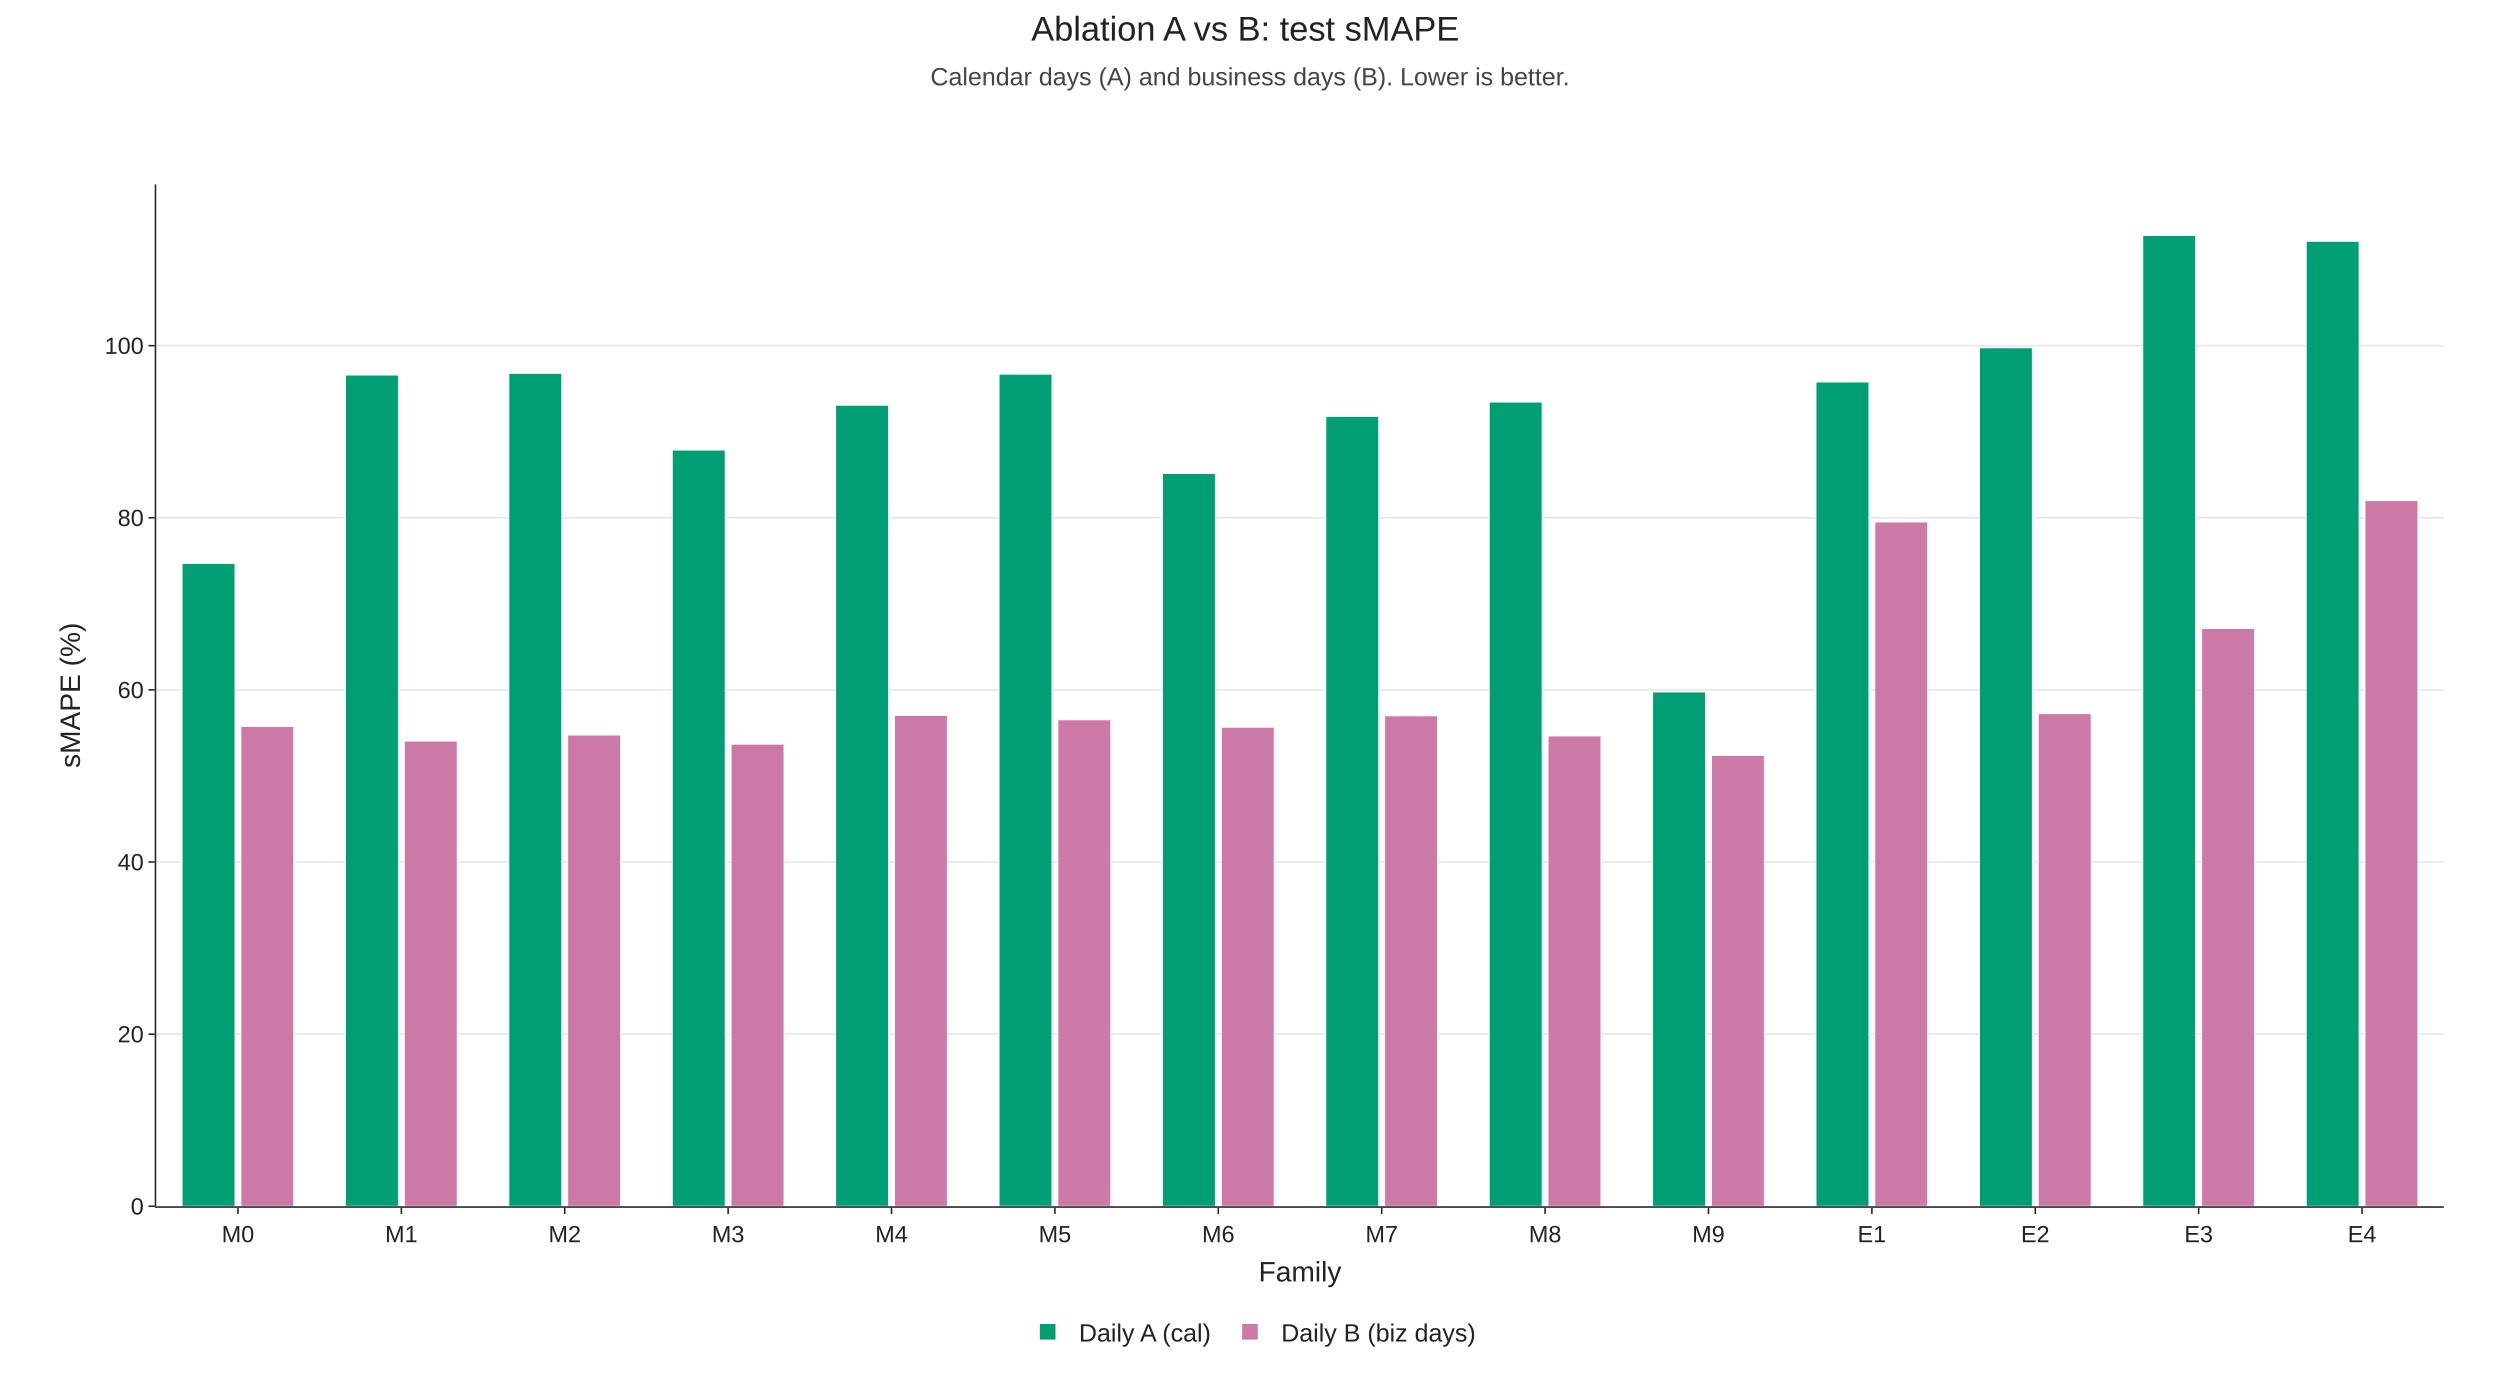
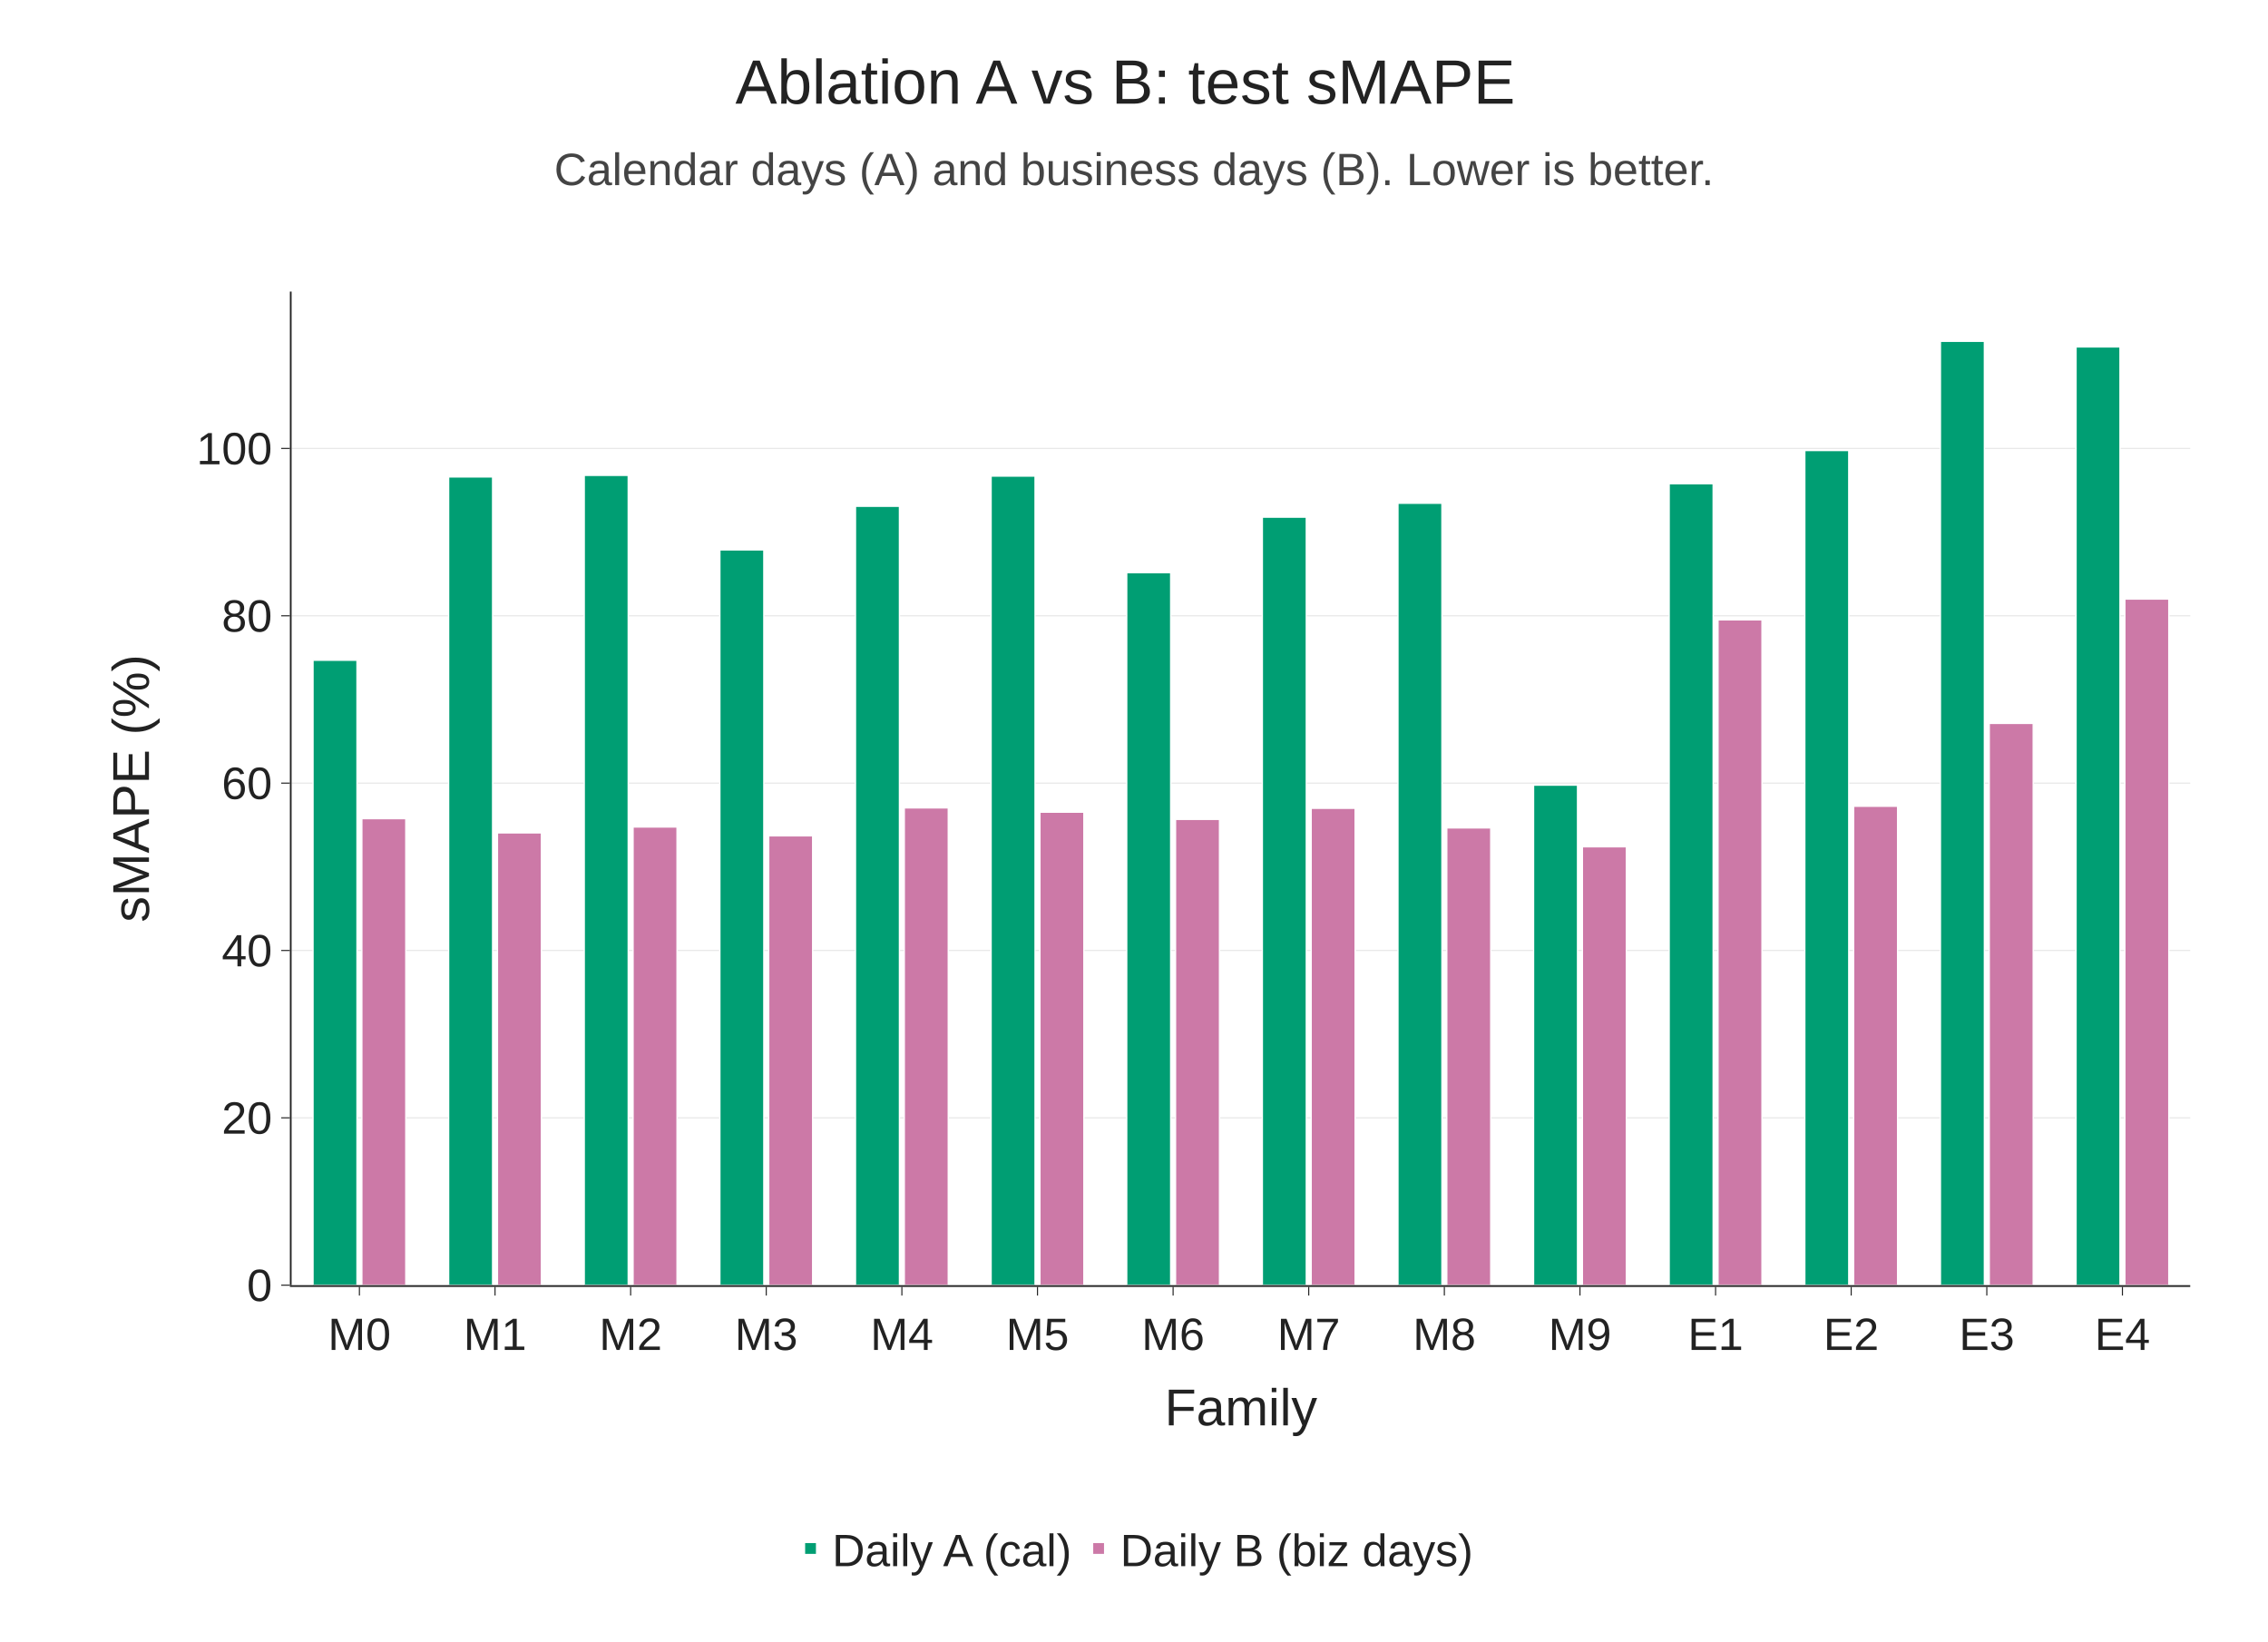
- <svg xmlns="http://www.w3.org/2000/svg" class="main-svg" width="1600" height="880" style="" viewBox="0 0 1600 880">
-   <rect x="0" y="0" width="1600" height="880" style="fill: rgb(255, 255, 255); fill-opacity: 1;" />
-   <defs id="defs-134ad8">
+ <svg xmlns="http://www.w3.org/2000/svg" class="main-svg" width="2100" height="1520" style="" viewBox="0 0 2100 1520">
+   <rect x="0" y="0" width="2100" height="1520" style="fill: rgb(255, 255, 255); fill-opacity: 1;" />
+   <defs id="defs-2d553f">
    <g class="clips">
-       <clipPath id="clip134ad8xyplot" class="plotclip">
-         <rect width="1464" height="654" />
+       <clipPath id="clip2d553fxyplot" class="plotclip">
+         <rect width="1758" height="920" />
      </clipPath>
-       <clipPath class="axesclip" id="clip134ad8x">
-         <rect x="100" y="0" width="1464" height="880" />
+       <clipPath class="axesclip" id="clip2d553fx">
+         <rect x="270" y="0" width="1758" height="1520" />
      </clipPath>
-       <clipPath class="axesclip" id="clip134ad8y">
-         <rect x="0" y="118" width="1600" height="654" />
+       <clipPath class="axesclip" id="clip2d553fy">
+         <rect x="0" y="270" width="2100" height="920" />
      </clipPath>
-       <clipPath class="axesclip" id="clip134ad8xy">
-         <rect x="100" y="118" width="1464" height="654" />
+       <clipPath class="axesclip" id="clip2d553fxy">
+         <rect x="270" y="270" width="1758" height="920" />
      </clipPath>
    </g>
    <g class="gradients" />
    <g class="patterns" />
  </defs>
  <g class="bglayer" />
  <g class="layer-below">
    <g class="imagelayer" />
    <g class="shapelayer" />
  </g>
  <g class="cartesianlayer">
    <g class="subplot xy">
      <g class="layer-subplot">
        <g class="shapelayer" />
        <g class="imagelayer" />
      </g>
      <g class="minor-gridlayer">
        <g class="x" />
        <g class="y" />
      </g>
      <g class="gridlayer">
        <g class="x" />
        <g class="y">
-           <path class="ygrid crisp" transform="translate(0,661.85)" d="M100,0h1464" style="stroke: rgb(230, 230, 230); stroke-opacity: 1; stroke-width: 1px;" />
-           <path class="ygrid crisp" transform="translate(0,551.69)" d="M100,0h1464" style="stroke: rgb(230, 230, 230); stroke-opacity: 1; stroke-width: 1px;" />
-           <path class="ygrid crisp" transform="translate(0,441.54)" d="M100,0h1464" style="stroke: rgb(230, 230, 230); stroke-opacity: 1; stroke-width: 1px;" />
-           <path class="ygrid crisp" transform="translate(0,331.39)" d="M100,0h1464" style="stroke: rgb(230, 230, 230); stroke-opacity: 1; stroke-width: 1px;" />
-           <path class="ygrid crisp" transform="translate(0,221.23)" d="M100,0h1464" style="stroke: rgb(230, 230, 230); stroke-opacity: 1; stroke-width: 1px;" />
+           <path class="ygrid crisp" transform="translate(0,1035.04)" d="M270,0h1758" style="stroke: rgb(230, 230, 230); stroke-opacity: 1; stroke-width: 1px;" />
+           <path class="ygrid crisp" transform="translate(0,880.09)" d="M270,0h1758" style="stroke: rgb(230, 230, 230); stroke-opacity: 1; stroke-width: 1px;" />
+           <path class="ygrid crisp" transform="translate(0,725.13)" d="M270,0h1758" style="stroke: rgb(230, 230, 230); stroke-opacity: 1; stroke-width: 1px;" />
+           <path class="ygrid crisp" transform="translate(0,570.18)" d="M270,0h1758" style="stroke: rgb(230, 230, 230); stroke-opacity: 1; stroke-width: 1px;" />
+           <path class="ygrid crisp" transform="translate(0,415.22)" d="M270,0h1758" style="stroke: rgb(230, 230, 230); stroke-opacity: 1; stroke-width: 1px;" />
        </g>
      </g>
      <g class="zerolinelayer" />
      <g class="layer-between">
        <g class="shapelayer" />
        <g class="imagelayer" />
      </g>
      <path class="xlines-below" />
      <path class="ylines-below" />
      <g class="overlines-below" />
      <g class="xaxislayer-below" />
      <g class="yaxislayer-below" />
      <g class="overaxes-below" />
      <g class="overplot">
-         <g class="xy" transform="translate(100,118)" clip-path="url(#clip134ad8xyplot)">
+         <g class="xy" transform="translate(270,270)" clip-path="url(#clip2d553fxyplot)">
          <g class="barlayer mlayer">
            <g class="trace bars" style="opacity: 1;">
              <g class="points">
                <g class="point">
-                   <path d="M16.52,654V242.67H50.4V654Z" style="vector-effect: none; opacity: 1; stroke-width: 0.6px; fill: rgb(0, 158, 115); fill-opacity: 1; stroke: rgb(255, 255, 255); stroke-opacity: 1;" />
-                 </g>
-                 <g class="point">
-                   <path d="M121.09,654V122.02H154.97V654Z" style="vector-effect: none; opacity: 1; stroke-width: 0.6px; fill: rgb(0, 158, 115); fill-opacity: 1; stroke: rgb(255, 255, 255); stroke-opacity: 1;" />
-                 </g>
-                 <g class="point">
-                   <path d="M225.67,654V120.95H259.55V654Z" style="vector-effect: none; opacity: 1; stroke-width: 0.6px; fill: rgb(0, 158, 115); fill-opacity: 1; stroke: rgb(255, 255, 255); stroke-opacity: 1;" />
-                 </g>
-                 <g class="point">
-                   <path d="M330.24,654V170.03H364.12V654Z" style="vector-effect: none; opacity: 1; stroke-width: 0.6px; fill: rgb(0, 158, 115); fill-opacity: 1; stroke: rgb(255, 255, 255); stroke-opacity: 1;" />
-                 </g>
-                 <g class="point">
-                   <path d="M434.81,654V141.32H468.69V654Z" style="vector-effect: none; opacity: 1; stroke-width: 0.6px; fill: rgb(0, 158, 115); fill-opacity: 1; stroke: rgb(255, 255, 255); stroke-opacity: 1;" />
-                 </g>
-                 <g class="point">
-                   <path d="M539.38,654V121.45H573.26V654Z" style="vector-effect: none; opacity: 1; stroke-width: 0.6px; fill: rgb(0, 158, 115); fill-opacity: 1; stroke: rgb(255, 255, 255); stroke-opacity: 1;" />
-                 </g>
-                 <g class="point">
-                   <path d="M643.95,654V185.03H677.83V654Z" style="vector-effect: none; opacity: 1; stroke-width: 0.6px; fill: rgb(0, 158, 115); fill-opacity: 1; stroke: rgb(255, 255, 255); stroke-opacity: 1;" />
-                 </g>
-                 <g class="point">
-                   <path d="M748.52,654V148.48H782.4V654Z" style="vector-effect: none; opacity: 1; stroke-width: 0.6px; fill: rgb(0, 158, 115); fill-opacity: 1; stroke: rgb(255, 255, 255); stroke-opacity: 1;" />
-                 </g>
-                 <g class="point">
-                   <path d="M853.09,654V139.31H886.97V654Z" style="vector-effect: none; opacity: 1; stroke-width: 0.6px; fill: rgb(0, 158, 115); fill-opacity: 1; stroke: rgb(255, 255, 255); stroke-opacity: 1;" />
-                 </g>
-                 <g class="point">
-                   <path d="M957.67,654V324.87H991.55V654Z" style="vector-effect: none; opacity: 1; stroke-width: 0.6px; fill: rgb(0, 158, 115); fill-opacity: 1; stroke: rgb(255, 255, 255); stroke-opacity: 1;" />
-                 </g>
-                 <g class="point">
-                   <path d="M1062.24,654V126.49H1096.12V654Z" style="vector-effect: none; opacity: 1; stroke-width: 0.6px; fill: rgb(0, 158, 115); fill-opacity: 1; stroke: rgb(255, 255, 255); stroke-opacity: 1;" />
-                 </g>
-                 <g class="point">
-                   <path d="M1166.81,654V104.59H1200.69V654Z" style="vector-effect: none; opacity: 1; stroke-width: 0.6px; fill: rgb(0, 158, 115); fill-opacity: 1; stroke: rgb(255, 255, 255); stroke-opacity: 1;" />
-                 </g>
-                 <g class="point">
-                   <path d="M1271.38,654V32.7H1305.26V654Z" style="vector-effect: none; opacity: 1; stroke-width: 0.6px; fill: rgb(0, 158, 115); fill-opacity: 1; stroke: rgb(255, 255, 255); stroke-opacity: 1;" />
-                 </g>
-                 <g class="point">
-                   <path d="M1375.95,654V36.43H1409.83V654Z" style="vector-effect: none; opacity: 1; stroke-width: 0.6px; fill: rgb(0, 158, 115); fill-opacity: 1; stroke: rgb(255, 255, 255); stroke-opacity: 1;" />
+                   <path d="M19.84,920V341.37H60.53V920Z" style="vector-effect: none; opacity: 1; stroke-width: 1.2px; fill: rgb(0, 158, 115); fill-opacity: 1; stroke: rgb(255, 255, 255); stroke-opacity: 1;" />
+                 </g>
+                 <g class="point">
+                   <path d="M145.41,920V171.65H186.1V920Z" style="vector-effect: none; opacity: 1; stroke-width: 1.2px; fill: rgb(0, 158, 115); fill-opacity: 1; stroke: rgb(255, 255, 255); stroke-opacity: 1;" />
+                 </g>
+                 <g class="point">
+                   <path d="M270.98,920V170.15H311.67V920Z" style="vector-effect: none; opacity: 1; stroke-width: 1.2px; fill: rgb(0, 158, 115); fill-opacity: 1; stroke: rgb(255, 255, 255); stroke-opacity: 1;" />
+                 </g>
+                 <g class="point">
+                   <path d="M396.55,920V239.19H437.24V920Z" style="vector-effect: none; opacity: 1; stroke-width: 1.2px; fill: rgb(0, 158, 115); fill-opacity: 1; stroke: rgb(255, 255, 255); stroke-opacity: 1;" />
+                 </g>
+                 <g class="point">
+                   <path d="M522.13,920V198.79H562.81V920Z" style="vector-effect: none; opacity: 1; stroke-width: 1.2px; fill: rgb(0, 158, 115); fill-opacity: 1; stroke: rgb(255, 255, 255); stroke-opacity: 1;" />
+                 </g>
+                 <g class="point">
+                   <path d="M647.7,920V170.84H688.38V920Z" style="vector-effect: none; opacity: 1; stroke-width: 1.2px; fill: rgb(0, 158, 115); fill-opacity: 1; stroke: rgb(255, 255, 255); stroke-opacity: 1;" />
+                 </g>
+                 <g class="point">
+                   <path d="M773.27,920V260.29H813.95V920Z" style="vector-effect: none; opacity: 1; stroke-width: 1.2px; fill: rgb(0, 158, 115); fill-opacity: 1; stroke: rgb(255, 255, 255); stroke-opacity: 1;" />
+                 </g>
+                 <g class="point">
+                   <path d="M898.84,920V208.87H939.53V920Z" style="vector-effect: none; opacity: 1; stroke-width: 1.2px; fill: rgb(0, 158, 115); fill-opacity: 1; stroke: rgb(255, 255, 255); stroke-opacity: 1;" />
+                 </g>
+                 <g class="point">
+                   <path d="M1024.41,920V195.98H1065.1V920Z" style="vector-effect: none; opacity: 1; stroke-width: 1.2px; fill: rgb(0, 158, 115); fill-opacity: 1; stroke: rgb(255, 255, 255); stroke-opacity: 1;" />
+                 </g>
+                 <g class="point">
+                   <path d="M1149.98,920V457H1190.67V920Z" style="vector-effect: none; opacity: 1; stroke-width: 1.2px; fill: rgb(0, 158, 115); fill-opacity: 1; stroke: rgb(255, 255, 255); stroke-opacity: 1;" />
+                 </g>
+                 <g class="point">
+                   <path d="M1275.55,920V177.93H1316.24V920Z" style="vector-effect: none; opacity: 1; stroke-width: 1.2px; fill: rgb(0, 158, 115); fill-opacity: 1; stroke: rgb(255, 255, 255); stroke-opacity: 1;" />
+                 </g>
+                 <g class="point">
+                   <path d="M1401.13,920V147.14H1441.81V920Z" style="vector-effect: none; opacity: 1; stroke-width: 1.2px; fill: rgb(0, 158, 115); fill-opacity: 1; stroke: rgb(255, 255, 255); stroke-opacity: 1;" />
+                 </g>
+                 <g class="point">
+                   <path d="M1526.7,920V46H1567.38V920Z" style="vector-effect: none; opacity: 1; stroke-width: 1.2px; fill: rgb(0, 158, 115); fill-opacity: 1; stroke: rgb(255, 255, 255); stroke-opacity: 1;" />
+                 </g>
+                 <g class="point">
+                   <path d="M1652.27,920V51.25H1692.95V920Z" style="vector-effect: none; opacity: 1; stroke-width: 1.2px; fill: rgb(0, 158, 115); fill-opacity: 1; stroke: rgb(255, 255, 255); stroke-opacity: 1;" />
                </g>
              </g>
            </g>
            <g class="trace bars" style="opacity: 1;">
              <g class="points">
                <g class="point">
-                   <path d="M54.17,654V346.94H88.05V654Z" style="vector-effect: none; opacity: 1; stroke-width: 0.6px; fill: rgb(204, 121, 167); fill-opacity: 1; stroke: rgb(255, 255, 255); stroke-opacity: 1;" />
-                 </g>
-                 <g class="point">
-                   <path d="M158.74,654V356.3H192.62V654Z" style="vector-effect: none; opacity: 1; stroke-width: 0.6px; fill: rgb(204, 121, 167); fill-opacity: 1; stroke: rgb(255, 255, 255); stroke-opacity: 1;" />
-                 </g>
-                 <g class="point">
-                   <path d="M263.31,654V352.42H297.19V654Z" style="vector-effect: none; opacity: 1; stroke-width: 0.6px; fill: rgb(204, 121, 167); fill-opacity: 1; stroke: rgb(255, 255, 255); stroke-opacity: 1;" />
-                 </g>
-                 <g class="point">
-                   <path d="M367.88,654V358.25H401.76V654Z" style="vector-effect: none; opacity: 1; stroke-width: 0.6px; fill: rgb(204, 121, 167); fill-opacity: 1; stroke: rgb(255, 255, 255); stroke-opacity: 1;" />
-                 </g>
-                 <g class="point">
-                   <path d="M472.45,654V339.84H506.33V654Z" style="vector-effect: none; opacity: 1; stroke-width: 0.6px; fill: rgb(204, 121, 167); fill-opacity: 1; stroke: rgb(255, 255, 255); stroke-opacity: 1;" />
-                 </g>
-                 <g class="point">
-                   <path d="M577.03,654V342.65H610.91V654Z" style="vector-effect: none; opacity: 1; stroke-width: 0.6px; fill: rgb(204, 121, 167); fill-opacity: 1; stroke: rgb(255, 255, 255); stroke-opacity: 1;" />
-                 </g>
-                 <g class="point">
-                   <path d="M681.6,654V347.4H715.48V654Z" style="vector-effect: none; opacity: 1; stroke-width: 0.6px; fill: rgb(204, 121, 167); fill-opacity: 1; stroke: rgb(255, 255, 255); stroke-opacity: 1;" />
-                 </g>
-                 <g class="point">
-                   <path d="M786.17,654V340.1H820.05V654Z" style="vector-effect: none; opacity: 1; stroke-width: 0.6px; fill: rgb(204, 121, 167); fill-opacity: 1; stroke: rgb(255, 255, 255); stroke-opacity: 1;" />
-                 </g>
-                 <g class="point">
-                   <path d="M890.74,654V353.03H924.62V654Z" style="vector-effect: none; opacity: 1; stroke-width: 0.6px; fill: rgb(204, 121, 167); fill-opacity: 1; stroke: rgb(255, 255, 255); stroke-opacity: 1;" />
-                 </g>
-                 <g class="point">
-                   <path d="M995.31,654V365.44H1029.19V654Z" style="vector-effect: none; opacity: 1; stroke-width: 0.6px; fill: rgb(204, 121, 167); fill-opacity: 1; stroke: rgb(255, 255, 255); stroke-opacity: 1;" />
-                 </g>
-                 <g class="point">
-                   <path d="M1099.88,654V216.09H1133.76V654Z" style="vector-effect: none; opacity: 1; stroke-width: 0.6px; fill: rgb(204, 121, 167); fill-opacity: 1; stroke: rgb(255, 255, 255); stroke-opacity: 1;" />
-                 </g>
-                 <g class="point">
-                   <path d="M1204.45,654V338.76H1238.33V654Z" style="vector-effect: none; opacity: 1; stroke-width: 0.6px; fill: rgb(204, 121, 167); fill-opacity: 1; stroke: rgb(255, 255, 255); stroke-opacity: 1;" />
-                 </g>
-                 <g class="point">
-                   <path d="M1309.03,654V284.24H1342.91V654Z" style="vector-effect: none; opacity: 1; stroke-width: 0.6px; fill: rgb(204, 121, 167); fill-opacity: 1; stroke: rgb(255, 255, 255); stroke-opacity: 1;" />
-                 </g>
-                 <g class="point">
-                   <path d="M1413.6,654V202.39H1447.48V654Z" style="vector-effect: none; opacity: 1; stroke-width: 0.6px; fill: rgb(204, 121, 167); fill-opacity: 1; stroke: rgb(255, 255, 255); stroke-opacity: 1;" />
+                   <path d="M65.05,920V488.04H105.73V920Z" style="vector-effect: none; opacity: 1; stroke-width: 1.2px; fill: rgb(204, 121, 167); fill-opacity: 1; stroke: rgb(255, 255, 255); stroke-opacity: 1;" />
+                 </g>
+                 <g class="point">
+                   <path d="M190.62,920V501.21H231.3V920Z" style="vector-effect: none; opacity: 1; stroke-width: 1.2px; fill: rgb(204, 121, 167); fill-opacity: 1; stroke: rgb(255, 255, 255); stroke-opacity: 1;" />
+                 </g>
+                 <g class="point">
+                   <path d="M316.19,920V495.76H356.87V920Z" style="vector-effect: none; opacity: 1; stroke-width: 1.2px; fill: rgb(204, 121, 167); fill-opacity: 1; stroke: rgb(255, 255, 255); stroke-opacity: 1;" />
+                 </g>
+                 <g class="point">
+                   <path d="M441.76,920V503.96H482.45V920Z" style="vector-effect: none; opacity: 1; stroke-width: 1.2px; fill: rgb(204, 121, 167); fill-opacity: 1; stroke: rgb(255, 255, 255); stroke-opacity: 1;" />
+                 </g>
+                 <g class="point">
+                   <path d="M567.33,920V478.06H608.02V920Z" style="vector-effect: none; opacity: 1; stroke-width: 1.2px; fill: rgb(204, 121, 167); fill-opacity: 1; stroke: rgb(255, 255, 255); stroke-opacity: 1;" />
+                 </g>
+                 <g class="point">
+                   <path d="M692.9,920V482.02H733.59V920Z" style="vector-effect: none; opacity: 1; stroke-width: 1.2px; fill: rgb(204, 121, 167); fill-opacity: 1; stroke: rgb(255, 255, 255); stroke-opacity: 1;" />
+                 </g>
+                 <g class="point">
+                   <path d="M818.47,920V488.7H859.16V920Z" style="vector-effect: none; opacity: 1; stroke-width: 1.2px; fill: rgb(204, 121, 167); fill-opacity: 1; stroke: rgb(255, 255, 255); stroke-opacity: 1;" />
+                 </g>
+                 <g class="point">
+                   <path d="M944.05,920V478.43H984.73V920Z" style="vector-effect: none; opacity: 1; stroke-width: 1.2px; fill: rgb(204, 121, 167); fill-opacity: 1; stroke: rgb(255, 255, 255); stroke-opacity: 1;" />
+                 </g>
+                 <g class="point">
+                   <path d="M1069.62,920V496.61H1110.3V920Z" style="vector-effect: none; opacity: 1; stroke-width: 1.2px; fill: rgb(204, 121, 167); fill-opacity: 1; stroke: rgb(255, 255, 255); stroke-opacity: 1;" />
+                 </g>
+                 <g class="point">
+                   <path d="M1195.19,920V514.08H1235.87V920Z" style="vector-effect: none; opacity: 1; stroke-width: 1.2px; fill: rgb(204, 121, 167); fill-opacity: 1; stroke: rgb(255, 255, 255); stroke-opacity: 1;" />
+                 </g>
+                 <g class="point">
+                   <path d="M1320.76,920V303.97H1361.45V920Z" style="vector-effect: none; opacity: 1; stroke-width: 1.2px; fill: rgb(204, 121, 167); fill-opacity: 1; stroke: rgb(255, 255, 255); stroke-opacity: 1;" />
+                 </g>
+                 <g class="point">
+                   <path d="M1446.33,920V476.54H1487.02V920Z" style="vector-effect: none; opacity: 1; stroke-width: 1.2px; fill: rgb(204, 121, 167); fill-opacity: 1; stroke: rgb(255, 255, 255); stroke-opacity: 1;" />
+                 </g>
+                 <g class="point">
+                   <path d="M1571.9,920V399.85H1612.59V920Z" style="vector-effect: none; opacity: 1; stroke-width: 1.2px; fill: rgb(204, 121, 167); fill-opacity: 1; stroke: rgb(255, 255, 255); stroke-opacity: 1;" />
+                 </g>
+                 <g class="point">
+                   <path d="M1697.47,920V284.71H1738.16V920Z" style="vector-effect: none; opacity: 1; stroke-width: 1.2px; fill: rgb(204, 121, 167); fill-opacity: 1; stroke: rgb(255, 255, 255); stroke-opacity: 1;" />
                </g>
              </g>
            </g>
          </g>
        </g>
      </g>
      <g class="zerolinelayer-above" />
-       <path class="xlines-above crisp" d="M99,772.5H1564" style="fill: none; stroke-width: 1px; stroke: rgb(34, 34, 34); stroke-opacity: 1;" />
-       <path class="ylines-above crisp" d="M99.5,118V772" style="fill: none; stroke-width: 1px; stroke: rgb(34, 34, 34); stroke-opacity: 1;" />
+       <path class="xlines-above crisp" d="M268.4,1190.8H2028" style="fill: none; stroke-width: 1.6px; stroke: rgb(34, 34, 34); stroke-opacity: 1;" />
+       <path class="ylines-above crisp" d="M269.2,270V1190" style="fill: none; stroke-width: 1.6px; stroke: rgb(34, 34, 34); stroke-opacity: 1;" />
      <g class="overlines-above" />
      <g class="xaxislayer-above">
-         <path class="xtick ticks crisp" d="M0,773v4" transform="translate(152.29,0)" style="stroke: rgb(34, 34, 34); stroke-opacity: 1; stroke-width: 1px;" />
-         <path class="xtick ticks crisp" d="M0,773v4" transform="translate(256.86,0)" style="stroke: rgb(34, 34, 34); stroke-opacity: 1; stroke-width: 1px;" />
-         <path class="xtick ticks crisp" d="M0,773v4" transform="translate(361.43,0)" style="stroke: rgb(34, 34, 34); stroke-opacity: 1; stroke-width: 1px;" />
-         <path class="xtick ticks crisp" d="M0,773v4" transform="translate(466,0)" style="stroke: rgb(34, 34, 34); stroke-opacity: 1; stroke-width: 1px;" />
-         <path class="xtick ticks crisp" d="M0,773v4" transform="translate(570.57,0)" style="stroke: rgb(34, 34, 34); stroke-opacity: 1; stroke-width: 1px;" />
-         <path class="xtick ticks crisp" d="M0,773v4" transform="translate(675.14,0)" style="stroke: rgb(34, 34, 34); stroke-opacity: 1; stroke-width: 1px;" />
-         <path class="xtick ticks crisp" d="M0,773v4" transform="translate(779.71,0)" style="stroke: rgb(34, 34, 34); stroke-opacity: 1; stroke-width: 1px;" />
-         <path class="xtick ticks crisp" d="M0,773v4" transform="translate(884.29,0)" style="stroke: rgb(34, 34, 34); stroke-opacity: 1; stroke-width: 1px;" />
-         <path class="xtick ticks crisp" d="M0,773v4" transform="translate(988.86,0)" style="stroke: rgb(34, 34, 34); stroke-opacity: 1; stroke-width: 1px;" />
-         <path class="xtick ticks crisp" d="M0,773v4" transform="translate(1093.43,0)" style="stroke: rgb(34, 34, 34); stroke-opacity: 1; stroke-width: 1px;" />
-         <path class="xtick ticks crisp" d="M0,773v4" transform="translate(1198,0)" style="stroke: rgb(34, 34, 34); stroke-opacity: 1; stroke-width: 1px;" />
-         <path class="xtick ticks crisp" d="M0,773v4" transform="translate(1302.57,0)" style="stroke: rgb(34, 34, 34); stroke-opacity: 1; stroke-width: 1px;" />
-         <path class="xtick ticks crisp" d="M0,773v4" transform="translate(1407.14,0)" style="stroke: rgb(34, 34, 34); stroke-opacity: 1; stroke-width: 1px;" />
-         <path class="xtick ticks crisp" d="M0,773v4" transform="translate(1511.71,0)" style="stroke: rgb(34, 34, 34); stroke-opacity: 1; stroke-width: 1px;" />
-         <g class="xtick">
-           <text text-anchor="middle" x="0" y="795" transform="translate(152.29,0)" style="font-family: 'Liberation Sans', Arial, Helvetica, sans-serif; font-size: 15px; fill: rgb(34, 34, 34); fill-opacity: 1; white-space: pre;">M0</text>
-         </g>
-         <g class="xtick">
-           <text text-anchor="middle" x="0" y="795" transform="translate(256.86,0)" style="font-family: 'Liberation Sans', Arial, Helvetica, sans-serif; font-size: 15px; fill: rgb(34, 34, 34); fill-opacity: 1; white-space: pre;">M1</text>
-         </g>
-         <g class="xtick">
-           <text text-anchor="middle" x="0" y="795" transform="translate(361.43,0)" style="font-family: 'Liberation Sans', Arial, Helvetica, sans-serif; font-size: 15px; fill: rgb(34, 34, 34); fill-opacity: 1; white-space: pre;">M2</text>
-         </g>
-         <g class="xtick">
-           <text text-anchor="middle" x="0" y="795" transform="translate(466,0)" style="font-family: 'Liberation Sans', Arial, Helvetica, sans-serif; font-size: 15px; fill: rgb(34, 34, 34); fill-opacity: 1; white-space: pre;">M3</text>
-         </g>
-         <g class="xtick">
-           <text text-anchor="middle" x="0" y="795" transform="translate(570.57,0)" style="font-family: 'Liberation Sans', Arial, Helvetica, sans-serif; font-size: 15px; fill: rgb(34, 34, 34); fill-opacity: 1; white-space: pre;">M4</text>
-         </g>
-         <g class="xtick">
-           <text text-anchor="middle" x="0" y="795" transform="translate(675.14,0)" style="font-family: 'Liberation Sans', Arial, Helvetica, sans-serif; font-size: 15px; fill: rgb(34, 34, 34); fill-opacity: 1; white-space: pre;">M5</text>
-         </g>
-         <g class="xtick">
-           <text text-anchor="middle" x="0" y="795" transform="translate(779.71,0)" style="font-family: 'Liberation Sans', Arial, Helvetica, sans-serif; font-size: 15px; fill: rgb(34, 34, 34); fill-opacity: 1; white-space: pre;">M6</text>
-         </g>
-         <g class="xtick">
-           <text text-anchor="middle" x="0" y="795" transform="translate(884.29,0)" style="font-family: 'Liberation Sans', Arial, Helvetica, sans-serif; font-size: 15px; fill: rgb(34, 34, 34); fill-opacity: 1; white-space: pre;">M7</text>
-         </g>
-         <g class="xtick">
-           <text text-anchor="middle" x="0" y="795" transform="translate(988.86,0)" style="font-family: 'Liberation Sans', Arial, Helvetica, sans-serif; font-size: 15px; fill: rgb(34, 34, 34); fill-opacity: 1; white-space: pre;">M8</text>
-         </g>
-         <g class="xtick">
-           <text text-anchor="middle" x="0" y="795" transform="translate(1093.43,0)" style="font-family: 'Liberation Sans', Arial, Helvetica, sans-serif; font-size: 15px; fill: rgb(34, 34, 34); fill-opacity: 1; white-space: pre;">M9</text>
-         </g>
-         <g class="xtick">
-           <text text-anchor="middle" x="0" y="795" transform="translate(1198,0)" style="font-family: 'Liberation Sans', Arial, Helvetica, sans-serif; font-size: 15px; fill: rgb(34, 34, 34); fill-opacity: 1; white-space: pre;">E1</text>
-         </g>
-         <g class="xtick">
-           <text text-anchor="middle" x="0" y="795" transform="translate(1302.57,0)" style="font-family: 'Liberation Sans', Arial, Helvetica, sans-serif; font-size: 15px; fill: rgb(34, 34, 34); fill-opacity: 1; white-space: pre;">E2</text>
-         </g>
-         <g class="xtick">
-           <text text-anchor="middle" x="0" y="795" transform="translate(1407.14,0)" style="font-family: 'Liberation Sans', Arial, Helvetica, sans-serif; font-size: 15px; fill: rgb(34, 34, 34); fill-opacity: 1; white-space: pre;">E3</text>
-         </g>
-         <g class="xtick">
-           <text text-anchor="middle" x="0" y="795" transform="translate(1511.71,0)" style="font-family: 'Liberation Sans', Arial, Helvetica, sans-serif; font-size: 15px; fill: rgb(34, 34, 34); fill-opacity: 1; white-space: pre;">E4</text>
+         <path class="xtick ticks crisp" d="M0,1191.6v8" transform="translate(332.79,0)" style="stroke: rgb(34, 34, 34); stroke-opacity: 1; stroke-width: 1px;" />
+         <path class="xtick ticks crisp" d="M0,1191.6v8" transform="translate(458.36,0)" style="stroke: rgb(34, 34, 34); stroke-opacity: 1; stroke-width: 1px;" />
+         <path class="xtick ticks crisp" d="M0,1191.6v8" transform="translate(583.93,0)" style="stroke: rgb(34, 34, 34); stroke-opacity: 1; stroke-width: 1px;" />
+         <path class="xtick ticks crisp" d="M0,1191.6v8" transform="translate(709.5,0)" style="stroke: rgb(34, 34, 34); stroke-opacity: 1; stroke-width: 1px;" />
+         <path class="xtick ticks crisp" d="M0,1191.6v8" transform="translate(835.07,0)" style="stroke: rgb(34, 34, 34); stroke-opacity: 1; stroke-width: 1px;" />
+         <path class="xtick ticks crisp" d="M0,1191.6v8" transform="translate(960.64,0)" style="stroke: rgb(34, 34, 34); stroke-opacity: 1; stroke-width: 1px;" />
+         <path class="xtick ticks crisp" d="M0,1191.6v8" transform="translate(1086.21,0)" style="stroke: rgb(34, 34, 34); stroke-opacity: 1; stroke-width: 1px;" />
+         <path class="xtick ticks crisp" d="M0,1191.6v8" transform="translate(1211.79,0)" style="stroke: rgb(34, 34, 34); stroke-opacity: 1; stroke-width: 1px;" />
+         <path class="xtick ticks crisp" d="M0,1191.6v8" transform="translate(1337.36,0)" style="stroke: rgb(34, 34, 34); stroke-opacity: 1; stroke-width: 1px;" />
+         <path class="xtick ticks crisp" d="M0,1191.6v8" transform="translate(1462.93,0)" style="stroke: rgb(34, 34, 34); stroke-opacity: 1; stroke-width: 1px;" />
+         <path class="xtick ticks crisp" d="M0,1191.6v8" transform="translate(1588.5,0)" style="stroke: rgb(34, 34, 34); stroke-opacity: 1; stroke-width: 1px;" />
+         <path class="xtick ticks crisp" d="M0,1191.6v8" transform="translate(1714.07,0)" style="stroke: rgb(34, 34, 34); stroke-opacity: 1; stroke-width: 1px;" />
+         <path class="xtick ticks crisp" d="M0,1191.6v8" transform="translate(1839.64,0)" style="stroke: rgb(34, 34, 34); stroke-opacity: 1; stroke-width: 1px;" />
+         <path class="xtick ticks crisp" d="M0,1191.6v8" transform="translate(1965.21,0)" style="stroke: rgb(34, 34, 34); stroke-opacity: 1; stroke-width: 1px;" />
+         <g class="xtick">
+           <text text-anchor="middle" x="0" y="1250" transform="translate(332.79,0)" style="font-family: 'Liberation Sans', Arial, Helvetica, sans-serif; font-size: 42px; fill: rgb(34, 34, 34); fill-opacity: 1; white-space: pre;">M0</text>
+         </g>
+         <g class="xtick">
+           <text text-anchor="middle" x="0" y="1250" transform="translate(458.36,0)" style="font-family: 'Liberation Sans', Arial, Helvetica, sans-serif; font-size: 42px; fill: rgb(34, 34, 34); fill-opacity: 1; white-space: pre;">M1</text>
+         </g>
+         <g class="xtick">
+           <text text-anchor="middle" x="0" y="1250" transform="translate(583.93,0)" style="font-family: 'Liberation Sans', Arial, Helvetica, sans-serif; font-size: 42px; fill: rgb(34, 34, 34); fill-opacity: 1; white-space: pre;">M2</text>
+         </g>
+         <g class="xtick">
+           <text text-anchor="middle" x="0" y="1250" transform="translate(709.5,0)" style="font-family: 'Liberation Sans', Arial, Helvetica, sans-serif; font-size: 42px; fill: rgb(34, 34, 34); fill-opacity: 1; white-space: pre;">M3</text>
+         </g>
+         <g class="xtick">
+           <text text-anchor="middle" x="0" y="1250" transform="translate(835.07,0)" style="font-family: 'Liberation Sans', Arial, Helvetica, sans-serif; font-size: 42px; fill: rgb(34, 34, 34); fill-opacity: 1; white-space: pre;">M4</text>
+         </g>
+         <g class="xtick">
+           <text text-anchor="middle" x="0" y="1250" transform="translate(960.64,0)" style="font-family: 'Liberation Sans', Arial, Helvetica, sans-serif; font-size: 42px; fill: rgb(34, 34, 34); fill-opacity: 1; white-space: pre;">M5</text>
+         </g>
+         <g class="xtick">
+           <text text-anchor="middle" x="0" y="1250" transform="translate(1086.21,0)" style="font-family: 'Liberation Sans', Arial, Helvetica, sans-serif; font-size: 42px; fill: rgb(34, 34, 34); fill-opacity: 1; white-space: pre;">M6</text>
+         </g>
+         <g class="xtick">
+           <text text-anchor="middle" x="0" y="1250" transform="translate(1211.79,0)" style="font-family: 'Liberation Sans', Arial, Helvetica, sans-serif; font-size: 42px; fill: rgb(34, 34, 34); fill-opacity: 1; white-space: pre;">M7</text>
+         </g>
+         <g class="xtick">
+           <text text-anchor="middle" x="0" y="1250" transform="translate(1337.36,0)" style="font-family: 'Liberation Sans', Arial, Helvetica, sans-serif; font-size: 42px; fill: rgb(34, 34, 34); fill-opacity: 1; white-space: pre;">M8</text>
+         </g>
+         <g class="xtick">
+           <text text-anchor="middle" x="0" y="1250" transform="translate(1462.93,0)" style="font-family: 'Liberation Sans', Arial, Helvetica, sans-serif; font-size: 42px; fill: rgb(34, 34, 34); fill-opacity: 1; white-space: pre;">M9</text>
+         </g>
+         <g class="xtick">
+           <text text-anchor="middle" x="0" y="1250" transform="translate(1588.5,0)" style="font-family: 'Liberation Sans', Arial, Helvetica, sans-serif; font-size: 42px; fill: rgb(34, 34, 34); fill-opacity: 1; white-space: pre;">E1</text>
+         </g>
+         <g class="xtick">
+           <text text-anchor="middle" x="0" y="1250" transform="translate(1714.07,0)" style="font-family: 'Liberation Sans', Arial, Helvetica, sans-serif; font-size: 42px; fill: rgb(34, 34, 34); fill-opacity: 1; white-space: pre;">E2</text>
+         </g>
+         <g class="xtick">
+           <text text-anchor="middle" x="0" y="1250" transform="translate(1839.64,0)" style="font-family: 'Liberation Sans', Arial, Helvetica, sans-serif; font-size: 42px; fill: rgb(34, 34, 34); fill-opacity: 1; white-space: pre;">E3</text>
+         </g>
+         <g class="xtick">
+           <text text-anchor="middle" x="0" y="1250" transform="translate(1965.21,0)" style="font-family: 'Liberation Sans', Arial, Helvetica, sans-serif; font-size: 42px; fill: rgb(34, 34, 34); fill-opacity: 1; white-space: pre;">E4</text>
        </g>
      </g>
      <g class="yaxislayer-above">
-         <path class="ytick ticks crisp" d="M99,0h-4" transform="translate(0,772)" style="stroke: rgb(34, 34, 34); stroke-opacity: 1; stroke-width: 1px;" />
-         <path class="ytick ticks crisp" d="M99,0h-4" transform="translate(0,661.85)" style="stroke: rgb(34, 34, 34); stroke-opacity: 1; stroke-width: 1px;" />
-         <path class="ytick ticks crisp" d="M99,0h-4" transform="translate(0,551.69)" style="stroke: rgb(34, 34, 34); stroke-opacity: 1; stroke-width: 1px;" />
-         <path class="ytick ticks crisp" d="M99,0h-4" transform="translate(0,441.54)" style="stroke: rgb(34, 34, 34); stroke-opacity: 1; stroke-width: 1px;" />
-         <path class="ytick ticks crisp" d="M99,0h-4" transform="translate(0,331.39)" style="stroke: rgb(34, 34, 34); stroke-opacity: 1; stroke-width: 1px;" />
-         <path class="ytick ticks crisp" d="M99,0h-4" transform="translate(0,221.23)" style="stroke: rgb(34, 34, 34); stroke-opacity: 1; stroke-width: 1px;" />
-         <g class="ytick">
-           <text text-anchor="end" x="92" y="5.25" transform="translate(0,772)" style="font-family: 'Liberation Sans', Arial, Helvetica, sans-serif; font-size: 15px; fill: rgb(34, 34, 34); fill-opacity: 1; white-space: pre;">0</text>
-         </g>
-         <g class="ytick">
-           <text text-anchor="end" x="92" y="5.25" style="font-family: 'Liberation Sans', Arial, Helvetica, sans-serif; font-size: 15px; fill: rgb(34, 34, 34); fill-opacity: 1; white-space: pre;" transform="translate(0,661.85)">20</text>
-         </g>
-         <g class="ytick">
-           <text text-anchor="end" x="92" y="5.25" style="font-family: 'Liberation Sans', Arial, Helvetica, sans-serif; font-size: 15px; fill: rgb(34, 34, 34); fill-opacity: 1; white-space: pre;" transform="translate(0,551.69)">40</text>
-         </g>
-         <g class="ytick">
-           <text text-anchor="end" x="92" y="5.25" style="font-family: 'Liberation Sans', Arial, Helvetica, sans-serif; font-size: 15px; fill: rgb(34, 34, 34); fill-opacity: 1; white-space: pre;" transform="translate(0,441.54)">60</text>
-         </g>
-         <g class="ytick">
-           <text text-anchor="end" x="92" y="5.25" style="font-family: 'Liberation Sans', Arial, Helvetica, sans-serif; font-size: 15px; fill: rgb(34, 34, 34); fill-opacity: 1; white-space: pre;" transform="translate(0,331.39)">80</text>
-         </g>
-         <g class="ytick">
-           <text text-anchor="end" x="92" y="5.25" style="font-family: 'Liberation Sans', Arial, Helvetica, sans-serif; font-size: 15px; fill: rgb(34, 34, 34); fill-opacity: 1; white-space: pre;" transform="translate(0,221.23)">100</text>
+         <path class="ytick ticks crisp" d="M268.4,0h-8" transform="translate(0,1190)" style="stroke: rgb(34, 34, 34); stroke-opacity: 1; stroke-width: 1px;" />
+         <path class="ytick ticks crisp" d="M268.4,0h-8" transform="translate(0,1035.04)" style="stroke: rgb(34, 34, 34); stroke-opacity: 1; stroke-width: 1px;" />
+         <path class="ytick ticks crisp" d="M268.4,0h-8" transform="translate(0,880.09)" style="stroke: rgb(34, 34, 34); stroke-opacity: 1; stroke-width: 1px;" />
+         <path class="ytick ticks crisp" d="M268.4,0h-8" transform="translate(0,725.13)" style="stroke: rgb(34, 34, 34); stroke-opacity: 1; stroke-width: 1px;" />
+         <path class="ytick ticks crisp" d="M268.4,0h-8" transform="translate(0,570.18)" style="stroke: rgb(34, 34, 34); stroke-opacity: 1; stroke-width: 1px;" />
+         <path class="ytick ticks crisp" d="M268.4,0h-8" transform="translate(0,415.22)" style="stroke: rgb(34, 34, 34); stroke-opacity: 1; stroke-width: 1px;" />
+         <g class="ytick">
+           <text text-anchor="end" x="252" y="14.7" transform="translate(0,1190)" style="font-family: 'Liberation Sans', Arial, Helvetica, sans-serif; font-size: 42px; fill: rgb(34, 34, 34); fill-opacity: 1; white-space: pre;">0</text>
+         </g>
+         <g class="ytick">
+           <text text-anchor="end" x="252" y="14.7" style="font-family: 'Liberation Sans', Arial, Helvetica, sans-serif; font-size: 42px; fill: rgb(34, 34, 34); fill-opacity: 1; white-space: pre;" transform="translate(0,1035.04)">20</text>
+         </g>
+         <g class="ytick">
+           <text text-anchor="end" x="252" y="14.7" style="font-family: 'Liberation Sans', Arial, Helvetica, sans-serif; font-size: 42px; fill: rgb(34, 34, 34); fill-opacity: 1; white-space: pre;" transform="translate(0,880.09)">40</text>
+         </g>
+         <g class="ytick">
+           <text text-anchor="end" x="252" y="14.7" style="font-family: 'Liberation Sans', Arial, Helvetica, sans-serif; font-size: 42px; fill: rgb(34, 34, 34); fill-opacity: 1; white-space: pre;" transform="translate(0,725.13)">60</text>
+         </g>
+         <g class="ytick">
+           <text text-anchor="end" x="252" y="14.7" style="font-family: 'Liberation Sans', Arial, Helvetica, sans-serif; font-size: 42px; fill: rgb(34, 34, 34); fill-opacity: 1; white-space: pre;" transform="translate(0,570.18)">80</text>
+         </g>
+         <g class="ytick">
+           <text text-anchor="end" x="252" y="14.7" style="font-family: 'Liberation Sans', Arial, Helvetica, sans-serif; font-size: 42px; fill: rgb(34, 34, 34); fill-opacity: 1; white-space: pre;" transform="translate(0,415.22)">100</text>
        </g>
      </g>
      <g class="overaxes-above" />
    </g>
  </g>
  <g class="polarlayer" />
  <g class="smithlayer" />
  <g class="ternarylayer" />
  <g class="geolayer" />
  <g class="funnelarealayer" />
  <g class="pielayer" />
  <g class="iciclelayer" />
  <g class="treemaplayer" />
  <g class="sunburstlayer" />
  <g class="glimages" />
-   <defs id="topdefs-134ad8">
+   <defs id="topdefs-2d553f">
    <g class="clips" />
-     <clipPath id="legend134ad8">
-       <rect width="299" height="34" x="0" y="0" />
+     <clipPath id="legend2d553f">
+       <rect width="639" height="68" x="0" y="0" />
    </clipPath>
  </defs>
  <g class="layer-above">
    <g class="imagelayer" />
    <g class="shapelayer" />
  </g>
  <g class="infolayer">
-     <g class="legend" pointer-events="all" transform="translate(650.5,835.44)">
-       <rect class="bg" shape-rendering="crispEdges" style="stroke: rgb(68, 68, 68); stroke-opacity: 1; fill: rgb(255, 255, 255); fill-opacity: 0; stroke-width: 0px;" width="299" height="34" x="0" y="0" />
-       <g class="scrollbox" transform="" clip-path="url(#legend134ad8)">
+     <g class="legend" pointer-events="all" transform="translate(730.5,1400)">
+       <rect class="bg" shape-rendering="crispEdges" style="stroke: rgb(68, 68, 68); stroke-opacity: 1; fill: rgb(255, 255, 255); fill-opacity: 0; stroke-width: 0px;" width="639" height="68" x="0" y="0" />
+       <g class="scrollbox" transform="" clip-path="url(#legend2d553f)">
        <g class="groups" transform="">
-           <g class="traces" transform="translate(0,16.9)" style="opacity: 1;">
-             <text class="legendtext" text-anchor="start" x="40" y="6.24" style="font-family: 'Liberation Sans', Arial, Helvetica, sans-serif; font-size: 16px; fill: rgb(34, 34, 34); fill-opacity: 1; white-space: pre;">Daily A (cal)</text>
+           <g class="traces" transform="translate(0,33.8)" style="opacity: 1;">
+             <text class="legendtext" text-anchor="start" x="40" y="16.38" style="font-family: 'Liberation Sans', Arial, Helvetica, sans-serif; font-size: 42px; fill: rgb(34, 34, 34); fill-opacity: 1; white-space: pre;">Daily A (cal)</text>
            <g class="layers" style="opacity: 1;">
              <g class="legendfill" />
              <g class="legendlines" />
              <g class="legendsymbols">
                <g class="legendpoints">
                  <path class="legendundefined" d="M6,6H-6V-6H6Z" transform="translate(20,0)" style="stroke-width: 2px; fill: rgb(0, 158, 115); fill-opacity: 1; stroke: rgb(255, 255, 255); stroke-opacity: 1;" />
                </g>
              </g>
            </g>
-             <rect class="legendtoggle" x="0" y="-11.9" width="126.969" height="23.8" style="fill: rgb(0, 0, 0); fill-opacity: 0;" />
+             <rect class="legendtoggle" x="0" y="-28.8" width="264.234" height="57.6" style="fill: rgb(0, 0, 0); fill-opacity: 0;" />
          </g>
        </g>
-         <g class="groups" transform="translate(129.4688,0)">
-           <g class="traces" transform="translate(0,16.9)" style="opacity: 1;">
-             <text class="legendtext" text-anchor="start" x="40" y="6.24" style="font-family: 'Liberation Sans', Arial, Helvetica, sans-serif; font-size: 16px; fill: rgb(34, 34, 34); fill-opacity: 1; white-space: pre;">Daily B (biz days)</text>
+         <g class="groups" transform="translate(266.7344,0)">
+           <g class="traces" transform="translate(0,33.8)" style="opacity: 1;">
+             <text class="legendtext" text-anchor="start" x="40" y="16.38" style="font-family: 'Liberation Sans', Arial, Helvetica, sans-serif; font-size: 42px; fill: rgb(34, 34, 34); fill-opacity: 1; white-space: pre;">Daily B (biz days)</text>
            <g class="layers" style="opacity: 1;">
              <g class="legendfill" />
              <g class="legendlines" />
              <g class="legendsymbols">
                <g class="legendpoints">
                  <path class="legendundefined" d="M6,6H-6V-6H6Z" transform="translate(20,0)" style="stroke-width: 2px; fill: rgb(204, 121, 167); fill-opacity: 1; stroke: rgb(255, 255, 255); stroke-opacity: 1;" />
                </g>
              </g>
            </g>
-             <rect class="legendtoggle" x="0" y="-11.9" width="166.984" height="23.8" style="fill: rgb(0, 0, 0); fill-opacity: 0;" />
+             <rect class="legendtoggle" x="0" y="-28.8" width="369.266" height="57.6" style="fill: rgb(0, 0, 0); fill-opacity: 0;" />
          </g>
        </g>
      </g>
      <rect class="scrollbar" rx="20" ry="3" width="0" height="0" style="fill: rgb(128, 139, 164); fill-opacity: 1;" x="0" y="0" />
    </g>
    <g class="g-gtitle">
-       <text class="gtitle" x="800" y="26" text-anchor="middle" dy="0.7em" style="opacity: 1; font-family: 'Liberation Sans', Arial, Helvetica, sans-serif; font-size: 22px; fill: rgb(34, 34, 34); fill-opacity: 1; white-space: pre;">
-         <tspan class="line" dy="0em" x="800" y="26">Ablation A vs B: test sMAPE</tspan>
-         <tspan class="line" dy="1.3em" x="800" y="26">
-           <tspan style="font-size:16px; fill:#444444">Calendar days (A) and business days (B). Lower is better.</tspan>
+       <text class="gtitle" x="1050" y="96" text-anchor="middle" dy="0.7em" style="opacity: 1; font-family: 'Liberation Sans', Arial, Helvetica, sans-serif; font-size: 58px; fill: rgb(34, 34, 34); fill-opacity: 1; white-space: pre;">
+         <tspan class="line" dy="0em" x="1050" y="96">Ablation A vs B: test sMAPE</tspan>
+         <tspan class="line" dy="1.3em" x="1050" y="96">
+           <tspan style="font-size:42px; fill:#444444">Calendar days (A) and business days (B). Lower is better.</tspan>
        </tspan>
      </text>
    </g>
    <g class="g-xtitle">
-       <text class="xtitle" x="832" y="820.1" text-anchor="middle" style="opacity: 1; font-family: 'Liberation Sans', Arial, Helvetica, sans-serif; font-size: 18px; fill: rgb(34, 34, 34); fill-opacity: 1; white-space: pre;">Family</text>
+       <text class="xtitle" x="1149" y="1319.8" text-anchor="middle" style="opacity: 1; font-family: 'Liberation Sans', Arial, Helvetica, sans-serif; font-size: 48px; fill: rgb(34, 34, 34); fill-opacity: 1; white-space: pre;">Family</text>
    </g>
    <g class="g-ytitle">
-       <text class="ytitle" transform="rotate(-90,51.16875,445)" x="51.169" y="445" text-anchor="middle" style="opacity: 1; font-family: 'Liberation Sans', Arial, Helvetica, sans-serif; font-size: 18px; fill: rgb(34, 34, 34); fill-opacity: 1; white-space: pre;">sMAPE (%)</text>
+       <text class="ytitle" transform="rotate(-90,137.9219,730)" x="137.922" y="730" text-anchor="middle" style="opacity: 1; font-family: 'Liberation Sans', Arial, Helvetica, sans-serif; font-size: 48px; fill: rgb(34, 34, 34); fill-opacity: 1; white-space: pre;">sMAPE (%)</text>
    </g>
  </g>
</svg>
